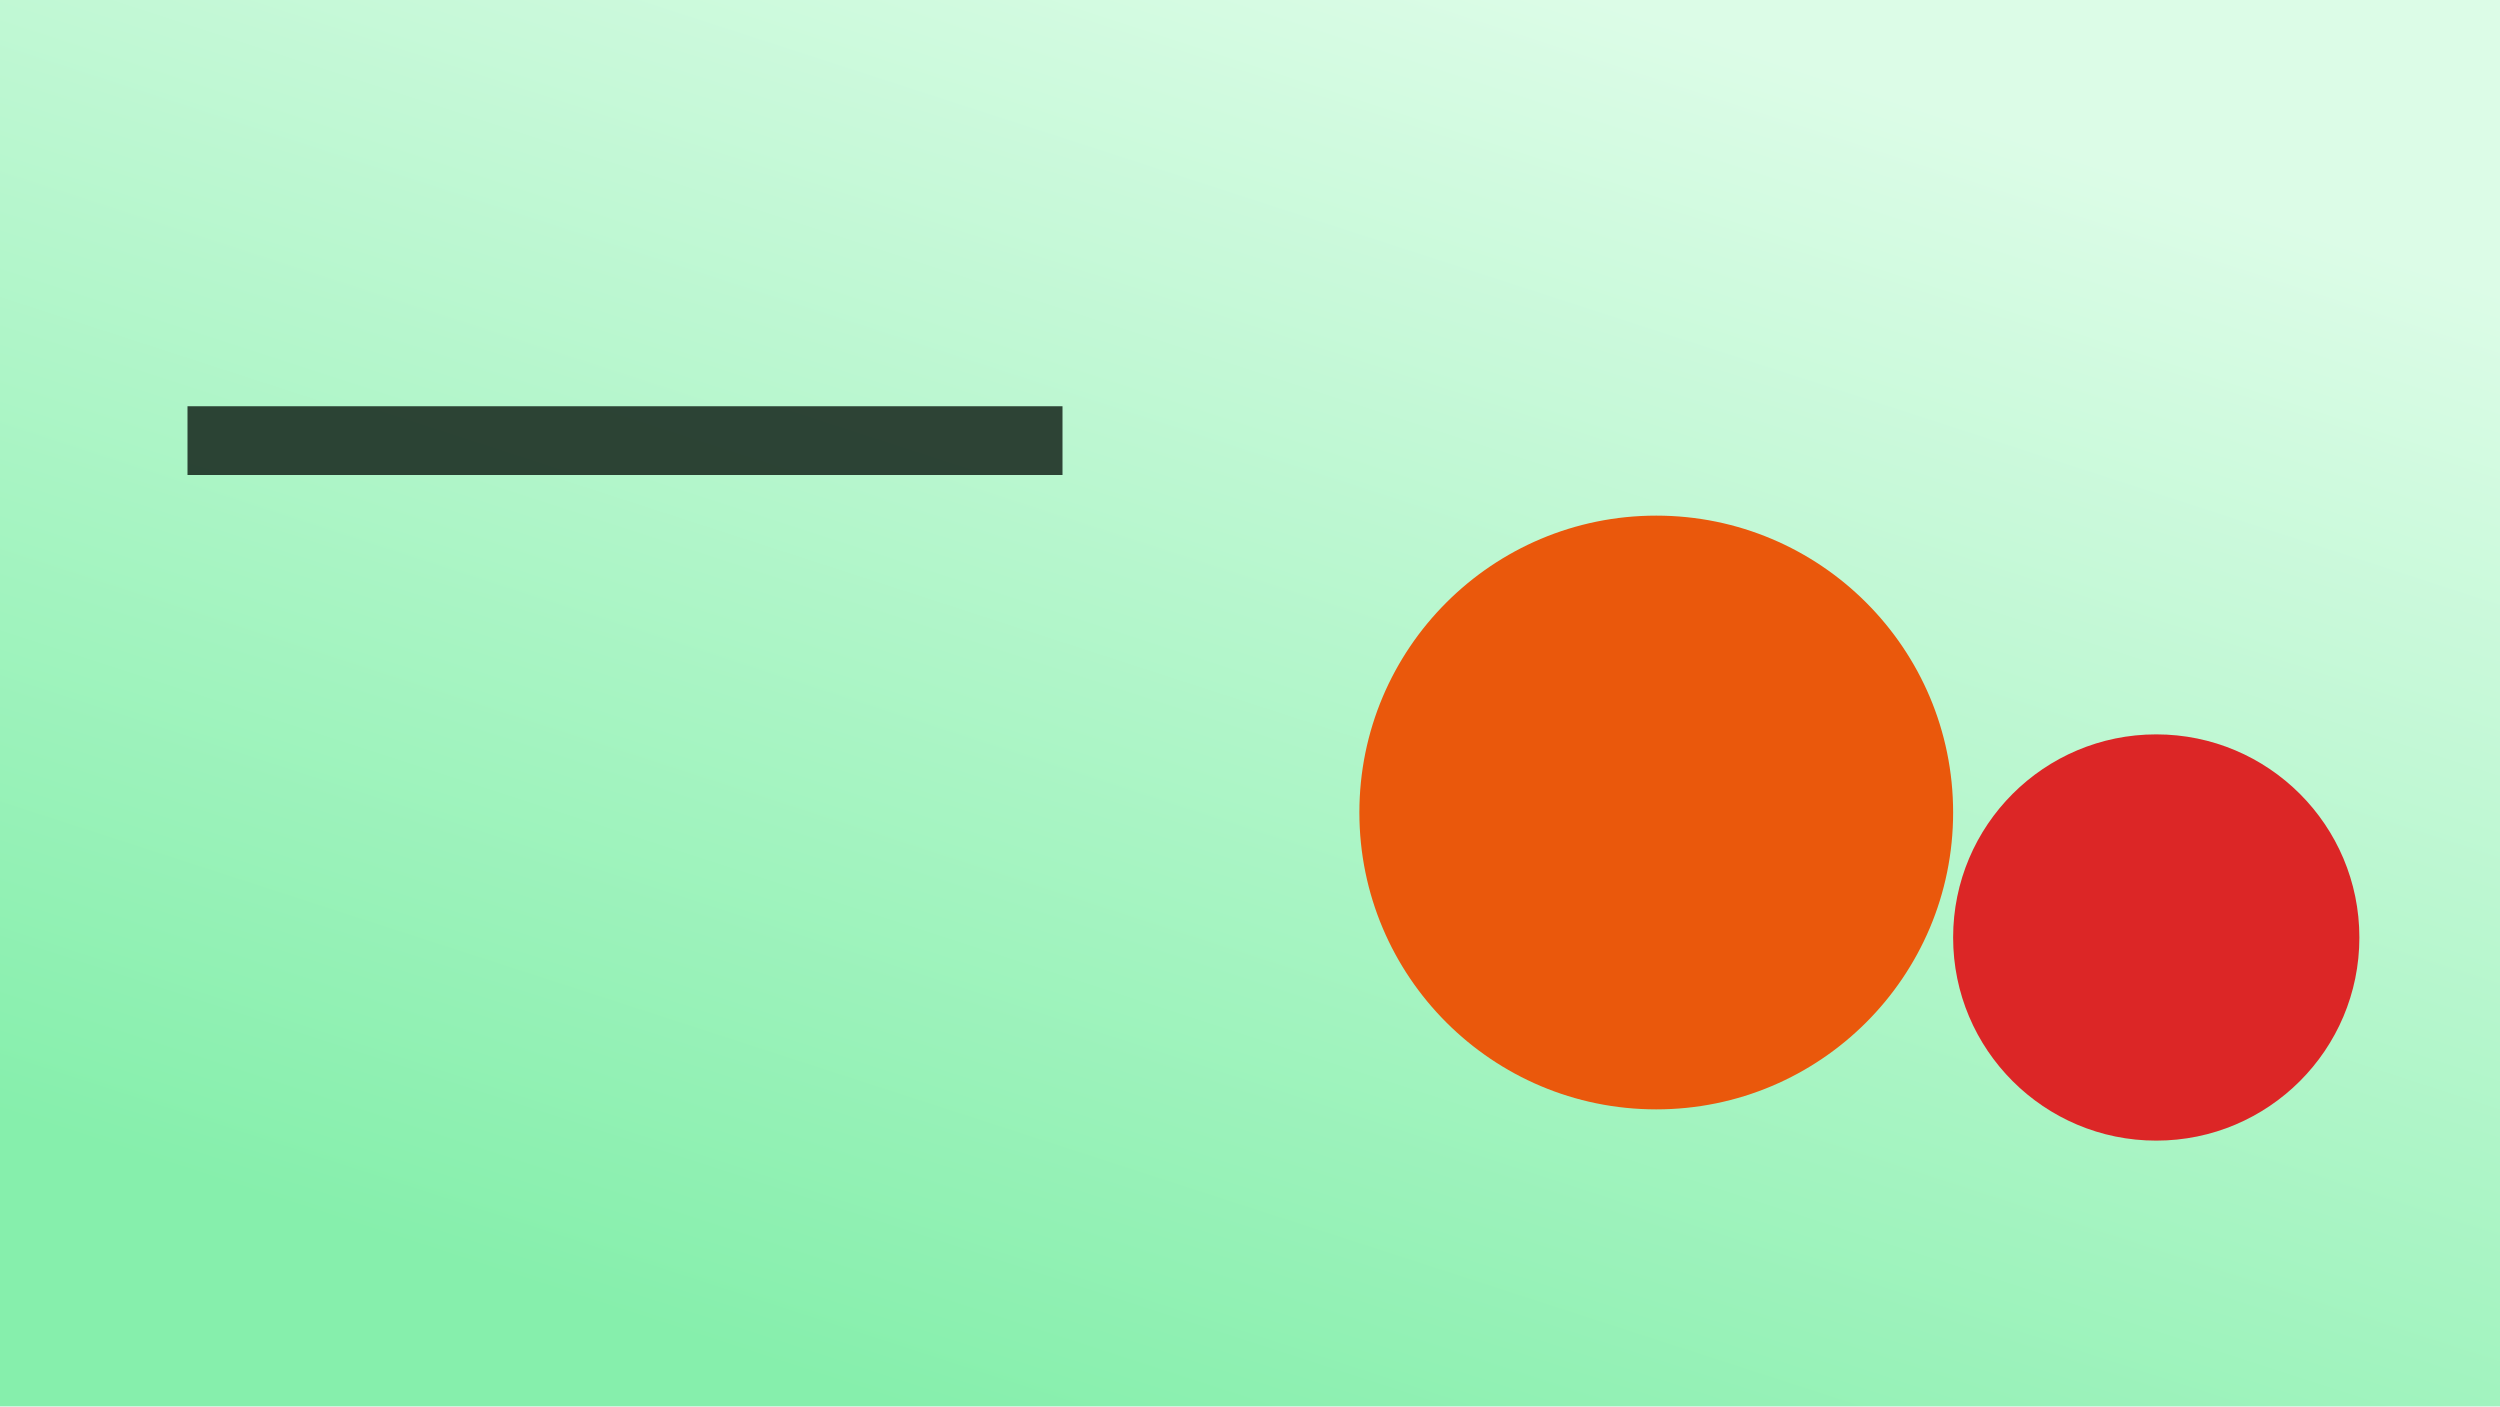
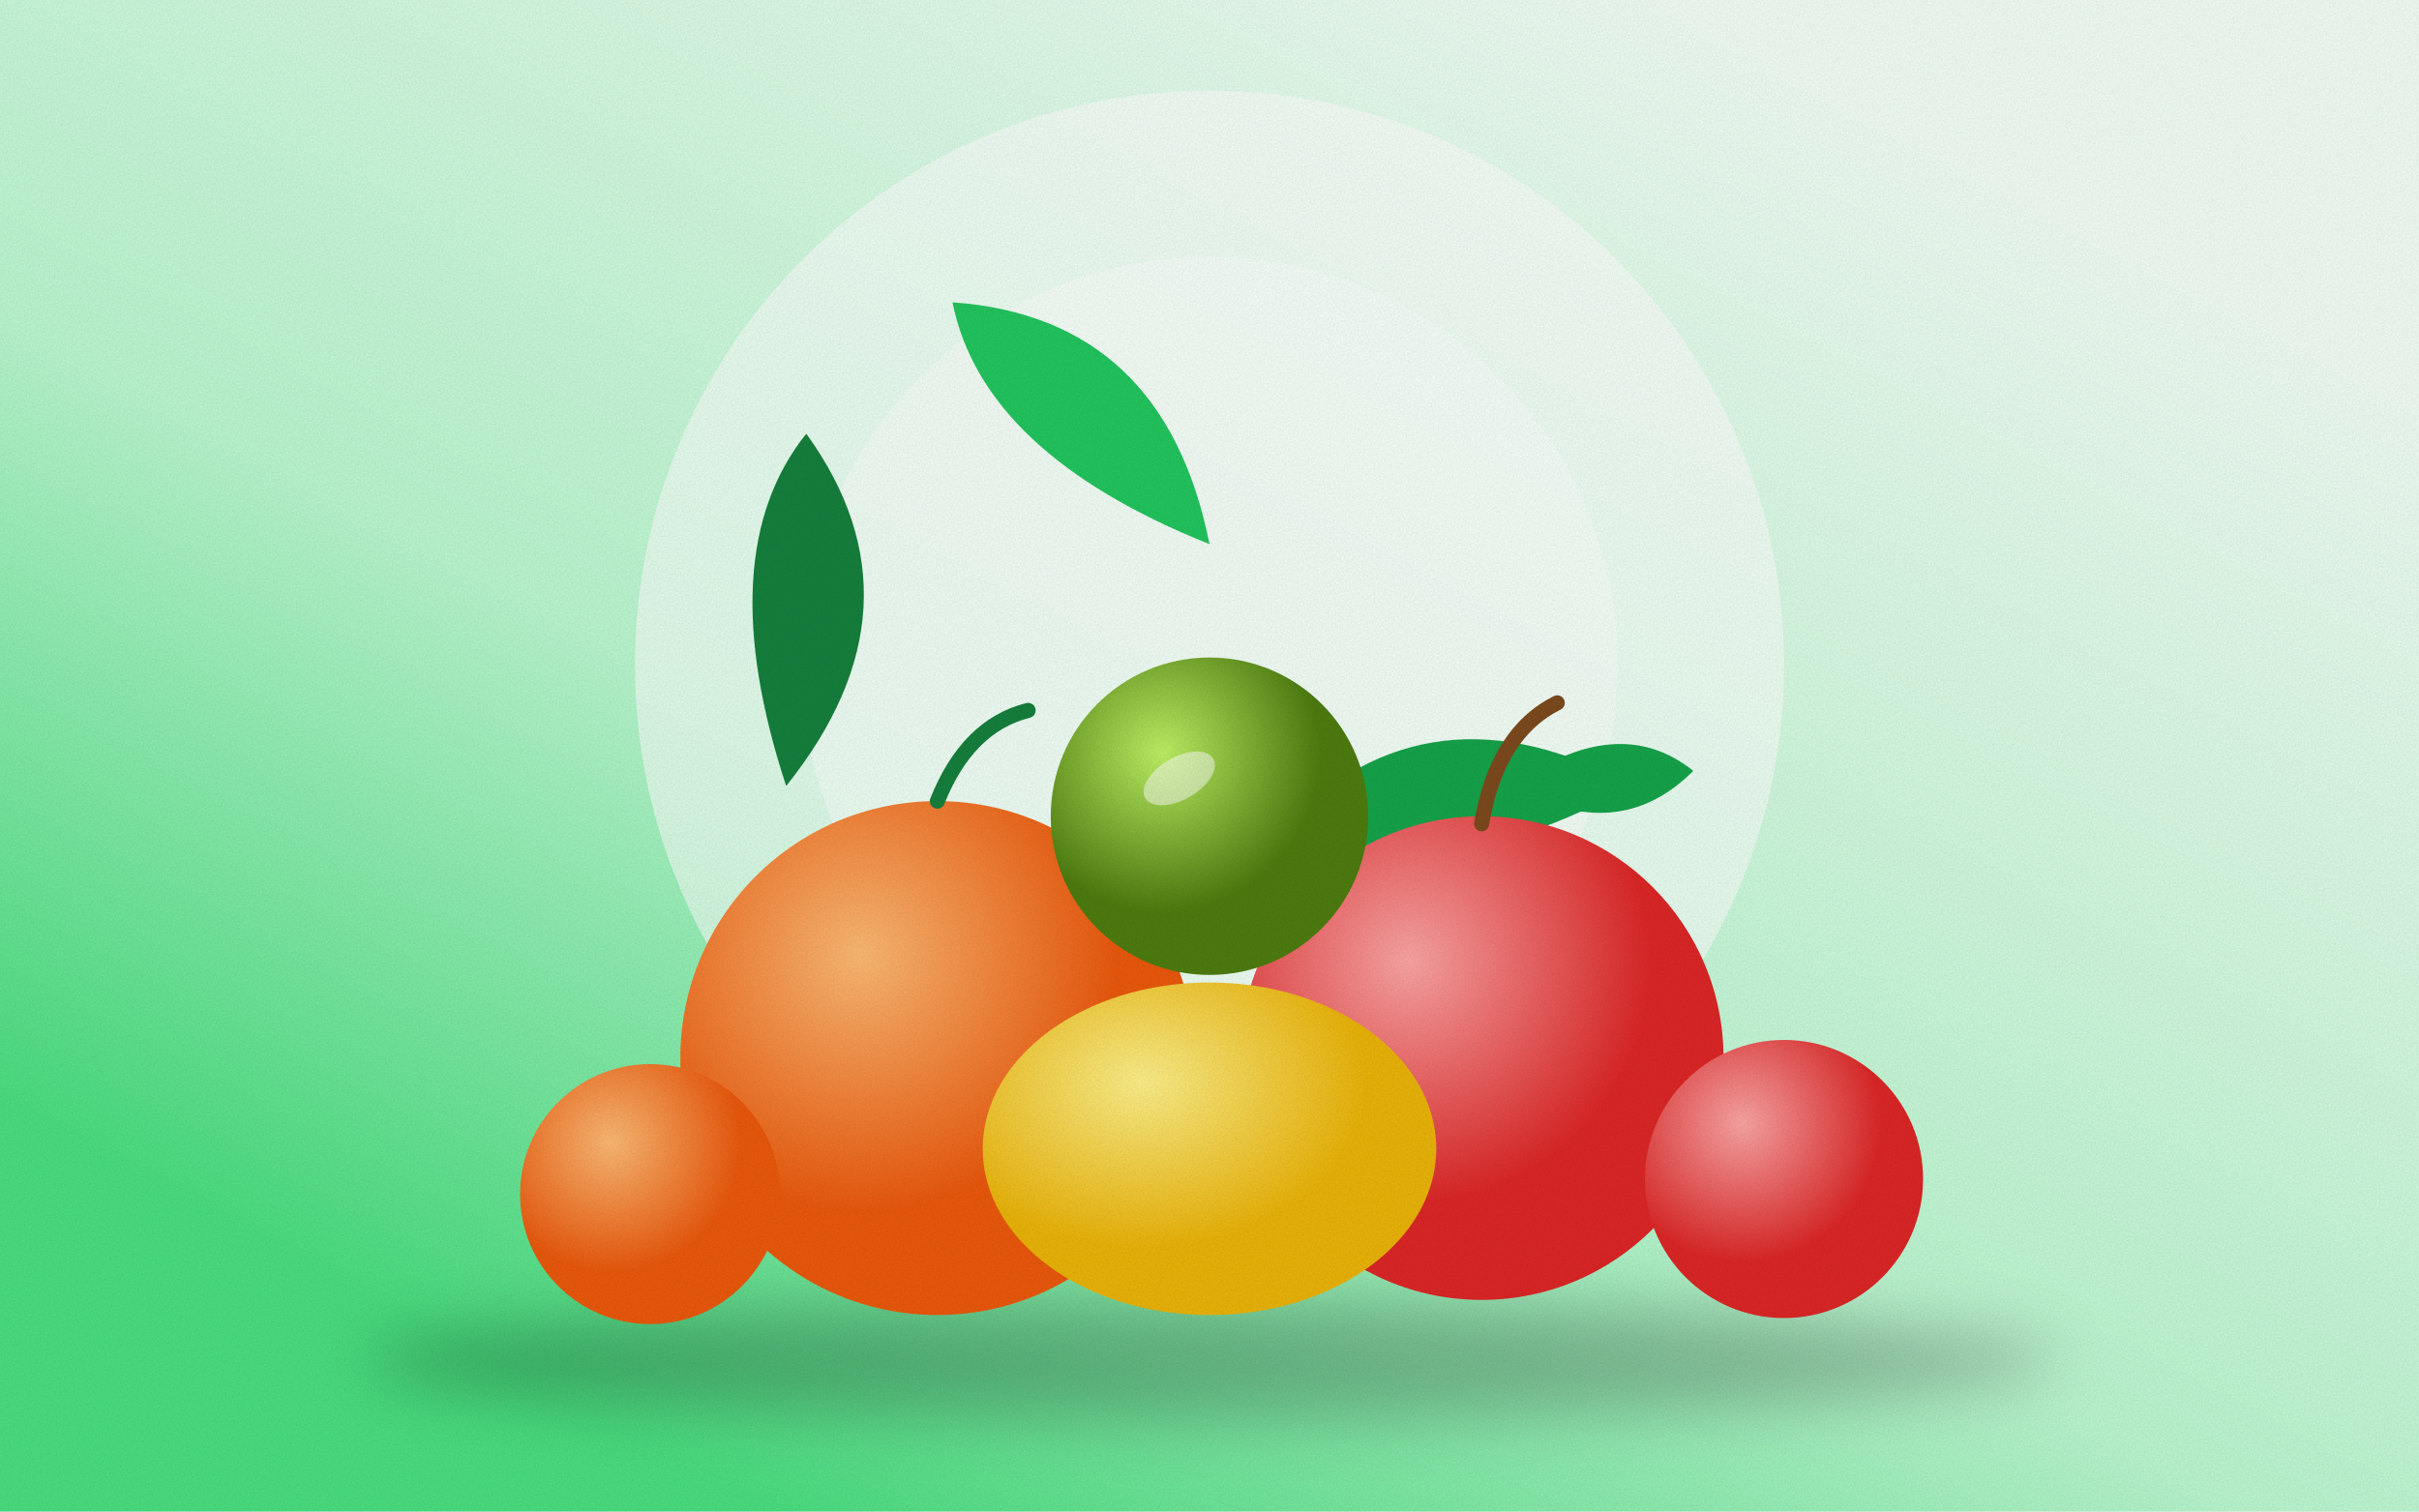
- <svg xmlns="http://www.w3.org/2000/svg" viewBox="0 0 1600 900" preserveAspectRatio="xMidYMid slice" role="img" aria-hidden="true">
+ <svg xmlns="http://www.w3.org/2000/svg" viewBox="0 0 1600 1000" preserveAspectRatio="xMidYMid slice" role="img" aria-hidden="true">
  <defs>
-     <linearGradient id="g" gradientTransform="rotate(120 .5 .5)">
-       <stop offset="0" stop-color="#dcfce7" />
-       <stop offset="1" stop-color="#86efac" />
+     <filter id="n" x="0" y="0" width="100%" height="100%">
+       <feTurbulence type="fractalNoise" baseFrequency=".85" numOctaves="2" stitchTiles="stitch" />
+       <feColorMatrix values="0 0 0 0 0 0 0 0 0 0 0 0 0 0 0 0 0 0 .09 0" />
+     </filter>
+     <linearGradient id="bg" gradientTransform="rotate(130 .5 .5)">
+       <stop offset="0" stop-color="#f0fdf4" />
+       <stop offset="0.6" stop-color="#bbf7d0" />
+       <stop offset="1" stop-color="#4ade80" />
    </linearGradient>
+     <radialGradient id="o" cx=".35" cy=".3">
+       <stop offset="0" stop-color="#fdba74" />
+       <stop offset="1" stop-color="#ea580c" />
+     </radialGradient>
+     <radialGradient id="a" cx=".35" cy=".3">
+       <stop offset="0" stop-color="#fca5a5" />
+       <stop offset="1" stop-color="#dc2626" />
+     </radialGradient>
+     <radialGradient id="l" cx=".35" cy=".3">
+       <stop offset="0" stop-color="#fef08a" />
+       <stop offset="1" stop-color="#eab308" />
+     </radialGradient>
+     <radialGradient id="g" cx=".35" cy=".3">
+       <stop offset="0" stop-color="#bef264" />
+       <stop offset="1" stop-color="#4d7c0f" />
+     </radialGradient>
+     <filter id="b1" x="-50%" y="-50%" width="200%" height="200%">
+       <feGaussianBlur stdDeviation="20" />
+     </filter>
+     <filter id="b2" x="-50%" y="-50%" width="200%" height="200%">
+       <feGaussianBlur stdDeviation="70" />
+     </filter>
  </defs>
-   <rect width="1600" height="900" fill="url(#g)" />
-   <circle cx="1060" cy="520" r="190" fill="#ea580c" />
-   <circle cx="1380" cy="600" r="130" fill="#dc2626" />
-   <rect x="120" y="260" width="560" height="44" fill="#14231a" opacity=".85" />
+   <rect width="1600" height="1000" fill="url(#bg)" />
+   <circle cx="800" cy="440" r="380" fill="#fff" opacity=".55" />
+   <circle cx="800" cy="440" r="270" fill="#fff" opacity=".4" />
+   <ellipse cx="800" cy="900" rx="560" ry="40" fill="#000" opacity="0.22" filter="url(#b1)" />
+   <path d="M520 520 q60 -150 160 -170 q-10 140 -160 170 z" fill="#15803d" transform="rotate(-40 520 520)" />
+   <path d="M1080 520 q60 -150 160 -170 q-10 140 -160 170 z" fill="#16a34a" transform="rotate(220 1080 520)" />
+   <path d="M800 360 q60 -150 160 -170 q-10 140 -160 170 z" fill="#22c55e" transform="rotate(-90 800 360)" />
+   <circle cx="620" cy="700" r="170" fill="url(#o)" />
+   <path d="M620 530 q20 -50 60 -60" stroke="#15803d" stroke-width="10" fill="none" stroke-linecap="round" />
+   <circle cx="980" cy="700" r="160" fill="url(#a)" />
+   <path d="M980 545 q10 -60 50 -80" stroke="#7c4a1d" stroke-width="10" fill="none" stroke-linecap="round" />
+   <path d="M1000 520 q70 -50 120 -10 q-50 50 -120 10z" fill="#16a34a" />
+   <ellipse cx="800" cy="760" rx="150" ry="110" fill="url(#l)" />
+   <circle cx="800" cy="540" r="105" fill="url(#g)" />
+   <ellipse cx="780" cy="515" rx="26" ry="14" fill="#fff" opacity=".5" transform="rotate(-30 780 515)" />
+   <circle cx="1180" cy="780" r="92" fill="url(#a)" />
+   <circle cx="430" cy="790" r="86" fill="url(#o)" />
+   <rect width="1600" height="1000" filter="url(#n)" />
</svg>
